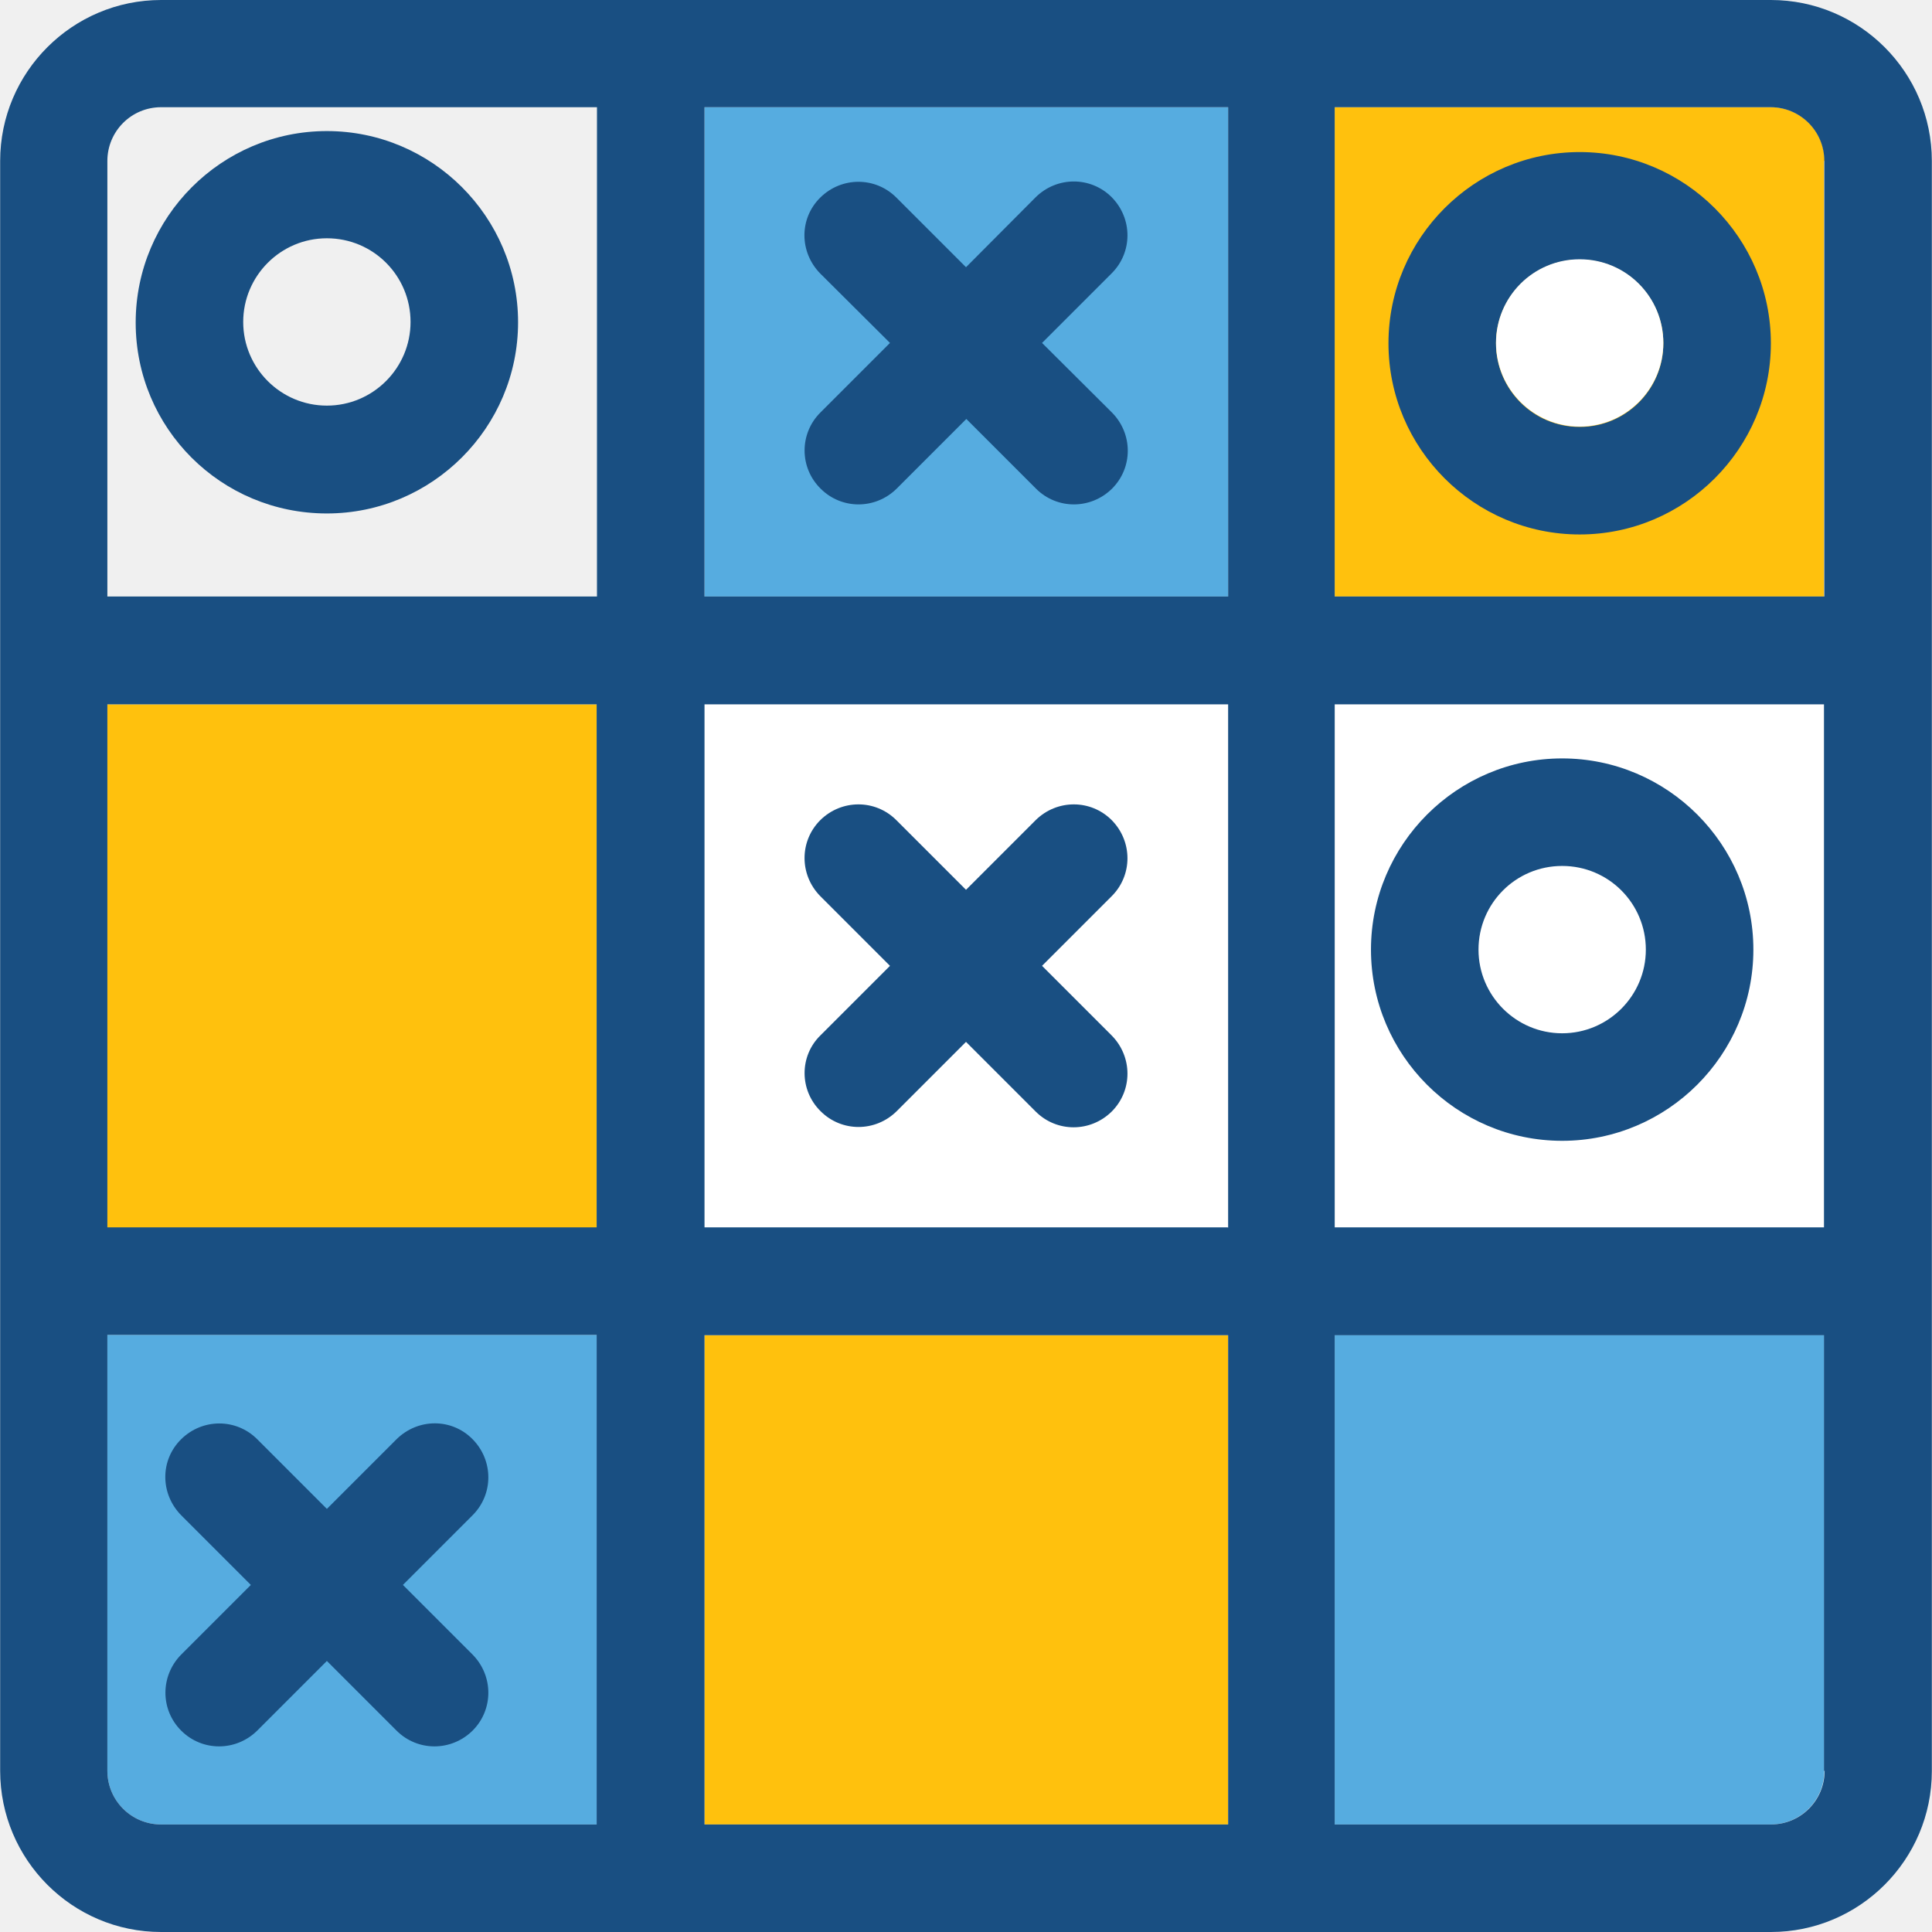
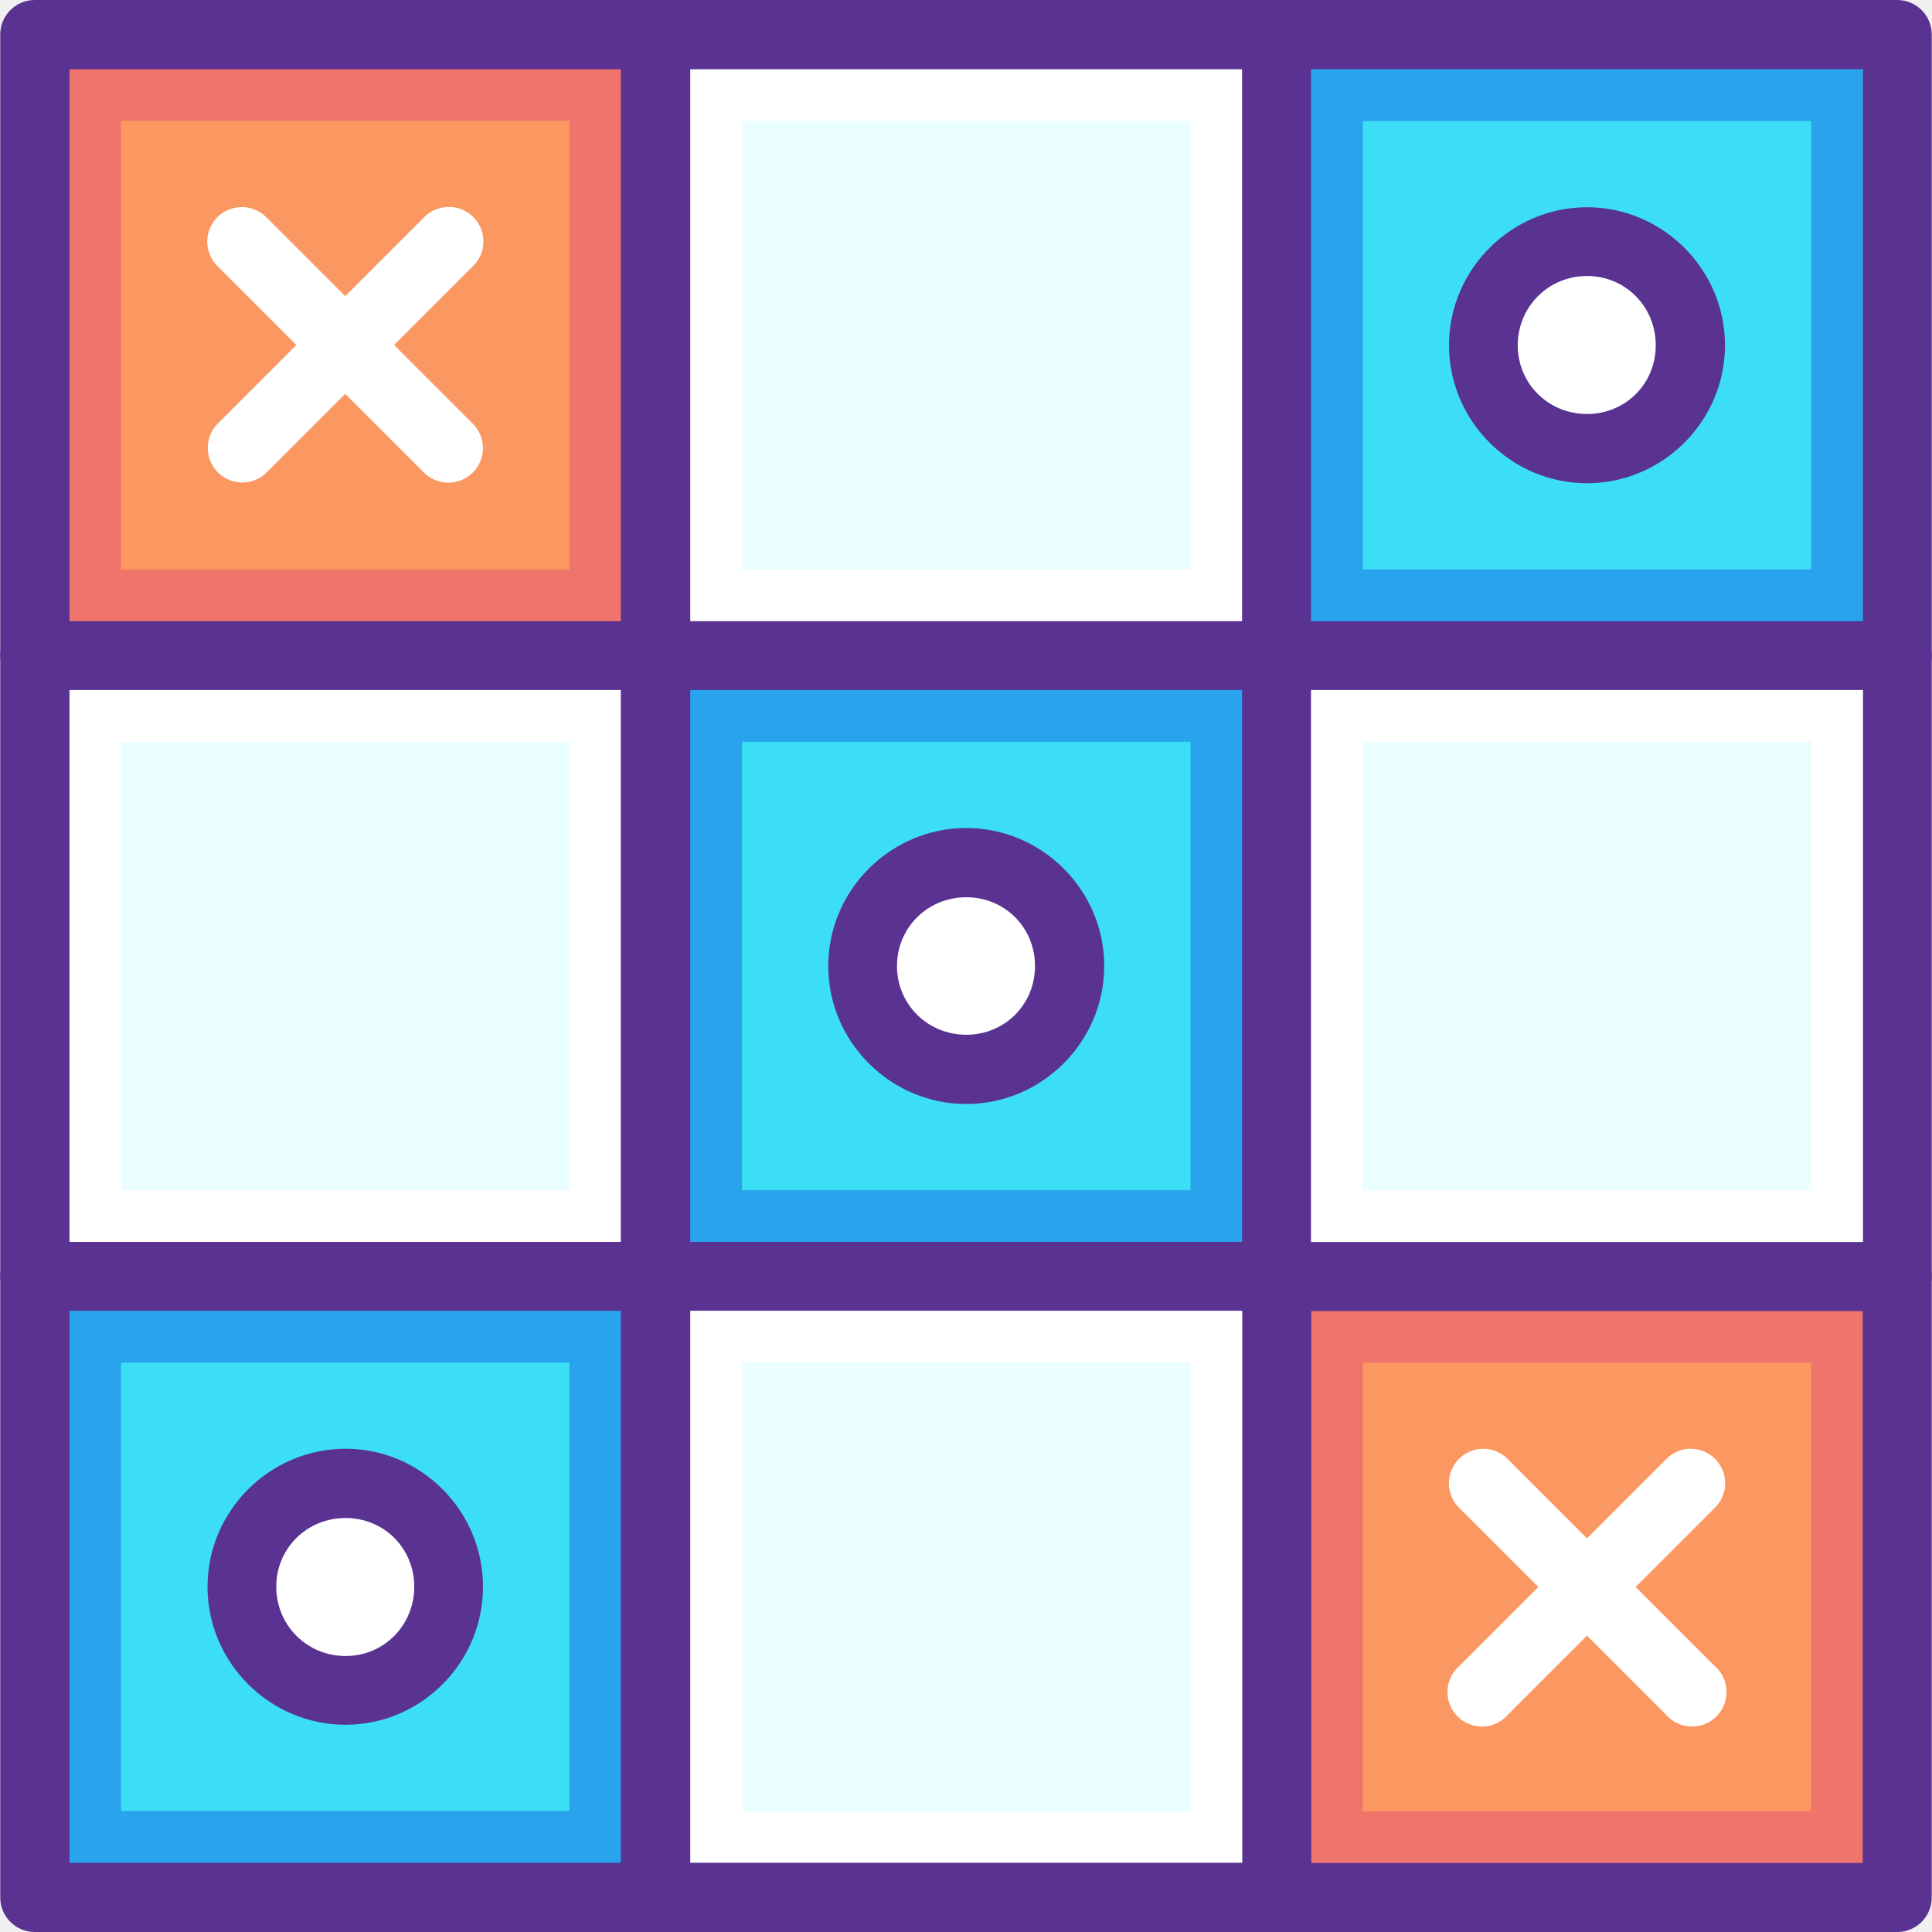
- <svg xmlns="http://www.w3.org/2000/svg" version="1.1" id="Layer_1" viewBox="0 0 392.598 392.598" xml:space="preserve">
-   <path style="fill:#FFC10D;" d="M370.78,32.711c0-6.012-4.848-10.925-10.925-10.925h-88.63v99.426h99.426V32.711H370.78z" />
-   <rect x="271.224" y="143.127" style="fill:#FFFFFF;" width="99.426" height="106.408" />
-   <g>
-     <path style="fill:#194F82;" d="M321.002,30.901c-21.398,0-38.853,17.455-38.853,38.853s17.455,38.853,38.853,38.853   c21.398,0,38.853-17.455,38.853-38.853S342.4,30.901,321.002,30.901z M321.002,86.756c-9.438,0-17.002-7.628-17.002-17.002   s7.628-17.002,17.002-17.002c9.374,0,17.002,7.628,17.002,17.002S330.44,86.756,321.002,86.756z" />
-     <path style="fill:#194F82;" d="M317.446,231.822c21.398,0,38.853-17.455,38.853-38.853s-17.455-38.853-38.853-38.853   s-38.853,17.455-38.853,38.853S295.984,231.822,317.446,231.822z M317.446,175.968c9.438,0,17.002,7.628,17.002,17.002   c0,9.374-7.628,17.002-17.002,17.002c-9.374,0-17.002-7.628-17.002-17.002C300.444,183.596,308.008,175.968,317.446,175.968z" />
-     <path style="fill:#194F82;" d="M66.424,104.339c21.398,0,38.853-17.455,38.853-38.853S87.822,26.634,66.424,26.634   S27.572,44.089,27.572,65.552S44.897,104.339,66.424,104.339z M66.424,48.42c9.438,0,17.002,7.628,17.002,17.002   s-7.628,17.002-17.002,17.002s-17.002-7.628-17.002-17.002C49.422,56.113,56.986,48.42,66.424,48.42z" />
-   </g>
-   <rect x="143.16" y="21.786" style="fill:#56ACE0;" width="106.408" height="99.426" />
-   <rect x="143.16" y="143.127" style="fill:#FFFFFF;" width="106.408" height="106.408" />
-   <g>
-     <rect x="143.16" y="271.321" style="fill:#FFC10D;" width="106.408" height="99.426" />
-     <rect x="21.818" y="143.127" style="fill:#FFC10D;" width="99.426" height="106.408" />
-   </g>
-   <g>
-     <path style="fill:#56ACE0;" d="M271.224,370.747h88.566c6.012,0,10.925-4.848,10.925-10.925v-88.566h-99.491V370.747z" />
-     <path style="fill:#56ACE0;" d="M121.244,271.257v99.491H32.743c-6.012,0-10.925-4.848-10.925-10.925v-88.566H121.244z" />
-   </g>
-   <path style="fill:#FFFFFF;" d="M321.002,52.687c-9.438,0-17.002,7.628-17.002,17.002s7.628,17.002,17.002,17.002  c9.374,0,17.002-7.628,17.002-17.002S330.44,52.687,321.002,52.687z" />
-   <g>
-     <path style="fill:#194F82;" d="M166.756,225.81c4.267,4.267,11.119,4.267,15.451,0l14.093-14.093l14.158,14.158   c4.267,4.267,11.119,4.267,15.451,0c4.267-4.267,4.267-11.119,0-15.451l-14.158-14.158l14.158-14.158   c4.267-4.267,4.267-11.119,0-15.451c-4.267-4.267-11.119-4.267-15.451,0l-14.158,14.158l-14.158-14.158   c-4.267-4.267-11.119-4.267-15.451,0c-4.267,4.267-4.267,11.119,0,15.451l14.158,14.158l-14.158,14.158   C162.424,214.626,162.424,221.543,166.756,225.81z" />
-     <path style="fill:#194F82;" d="M166.756,99.297c4.267,4.267,11.119,4.267,15.451,0l14.158-14.158l14.158,14.158   c4.267,4.267,11.119,4.267,15.451,0c4.267-4.267,4.267-11.119,0-15.451l-14.222-14.158l14.158-14.158   c4.267-4.267,4.267-11.119,0-15.451c-4.267-4.267-11.119-4.267-15.451,0l-14.158,14.222l-14.158-14.158   c-4.267-4.267-11.119-4.267-15.451,0c-4.331,4.267-4.267,11.119,0,15.451l14.158,14.093l-14.158,14.158   C162.424,88.113,162.424,95.03,166.756,99.297z" />
-     <path style="fill:#194F82;" d="M36.816,351.677c4.267,4.267,11.119,4.267,15.451,0l14.158-14.158l14.158,14.158   c4.267,4.267,11.119,4.267,15.451,0c4.267-4.267,4.267-11.119,0-15.451l-14.158-14.158l14.158-14.158   c4.267-4.267,4.267-11.119,0-15.451c-4.267-4.331-11.119-4.267-15.451,0l-14.158,14.158l-14.158-14.158   c-4.267-4.267-11.119-4.267-15.451,0c-4.331,4.267-4.267,11.119,0,15.451l14.158,14.158l-14.158,14.158   C32.55,340.558,32.55,347.41,36.816,351.677z" />
-     <path style="fill:#194F82;" d="M359.855,0H32.743C14.707,0,0.032,14.675,0.032,32.711v327.111   c0,18.101,14.675,32.776,32.711,32.776h327.111c18.036,0,32.711-14.675,32.711-32.711V32.711C392.566,14.675,377.891,0,359.855,0z    M121.244,370.747H32.743c-6.012,0-10.925-4.848-10.925-10.925v-88.566h99.426V370.747z M121.244,249.406H21.818V143.127h99.426   V249.406z M121.244,121.212H21.818V32.711c0-6.012,4.848-10.925,10.925-10.925h88.566v99.426H121.244z M249.438,370.747H143.16   v-99.426h106.408v99.426L249.438,370.747L249.438,370.747z M249.438,249.406H143.16V143.127h106.408v106.343L249.438,249.406   L249.438,249.406z M249.438,121.212H143.16V21.786h106.408v99.426H249.438z M370.78,359.822c0,6.012-4.848,10.925-10.925,10.925   h-88.63v-99.426h99.426v88.566L370.78,359.822L370.78,359.822z M370.78,249.406h-99.556V143.127h99.426v106.343L370.78,249.406   L370.78,249.406z M370.78,121.212h-99.556V21.786h88.566c6.012,0,10.925,4.848,10.925,10.925v88.566h0.065V121.212z" />
+ <svg xmlns="http://www.w3.org/2000/svg" height="800px" width="800px" version="1.1" id="Layer_1" viewBox="0 0 448.109 448.109" xml:space="preserve">
+   <g transform="translate(0 -1020.36)" shape-rendering="auto" image-rendering="auto" color-rendering="auto" color-interpolation="sRGB">
+     <path style="fill:#5A3392;" d="M295.334,1308.429c-4.117,0.412-7.241,3.895-7.205,8.031v143.977   c-0.017,4.396,3.517,7.982,7.913,8.031h144.094c4.396-0.049,7.93-3.635,7.913-8.031v-143.977c0.017-4.396-3.517-7.982-7.913-8.031   H296.043C295.806,1308.42,295.57,1308.42,295.334,1308.429L295.334,1308.429z" />
+     <path style="fill:#EE746C;" d="M304.133,1324.429h127.913v128.031H304.133V1324.429z" />
+     <path style="fill:#FB9761;" d="M316.09,1336.398h104v104.096h-104V1336.398z" />
+     <path style="fill:#5A3392;" d="M8.09,1020.36c-4.419-0.017-8.014,3.552-8.031,7.97c0,0.021,0,0.04,0,0.061v143.979   c-0.017,4.418,3.552,8.014,7.97,8.031c0.02,0,0.041,0,0.061,0h143.976c4.419,0.018,8.014-3.551,8.031-7.971c0-0.02,0-0.041,0-0.061   v-143.978c0.016-4.419-3.553-8.014-7.971-8.03c-0.02,0-0.04,0-0.06,0L8.09,1020.36L8.09,1020.36z" />
+     <path style="fill:#EE746C;" d="M16.121,1036.422h127.913v128.031H16.121L16.121,1036.422L16.121,1036.422z" />
+     <path style="fill:#FB9761;" d="M28.078,1048.39h104v104.096h-104V1048.39z" />
+     <g>
+       <path style="fill:#FFFFFF;" d="M55.334,1068.429c-4.4,0.406-7.637,4.303-7.23,8.703c0.175,1.896,1.022,3.67,2.387,4.998    l47.835,47.836c3.131,3.131,8.208,3.131,11.339,0c3.131-3.133,3.131-8.209-0.001-11.34l0,0l-47.835-47.836    c-1.695-1.732-4.084-2.602-6.496-2.365L55.334,1068.429z" />
+       <path style="fill:#FFFFFF;" d="M103.05,1068.429c-1.797,0.23-3.463,1.064-4.725,2.365l-47.835,47.836    c-3.106,3.156-3.067,8.232,0.089,11.338c3.121,3.072,8.129,3.072,11.25,0l47.835-47.836c3.188-3.059,3.293-8.125,0.233-11.313    c-1.77-1.844-4.314-2.732-6.847-2.389V1068.429z" />
+     </g>
+     <path style="fill:#5A3392;" d="M152.066,1020.36c-4.419-0.017-8.015,3.552-8.032,7.97c0,0.021,0,0.04,0,0.061v143.979   c-0.017,4.418,3.552,8.014,7.97,8.031c0.02,0,0.041,0,0.061,0h143.976c4.419,0.018,8.015-3.551,8.032-7.971c0-0.02,0-0.041,0-0.061   v-143.978c0.016-4.419-3.553-8.014-7.971-8.03c-0.02,0-0.04,0-0.06,0L152.066,1020.36L152.066,1020.36z" />
+     <path style="fill:#FFFFFF;" d="M160.098,1036.422h128.031v128.031H160.098V1036.422L160.098,1036.422z" />
+     <path style="fill:#5A3392;" d="M296.043,1020.36c-4.396,0.048-7.93,3.634-7.913,8.03v143.979c-0.017,4.396,3.517,7.982,7.913,8.031   h144.094c4.396-0.049,7.93-3.635,7.913-8.031v-143.978c0.016-4.396-3.517-7.982-7.913-8.03L296.043,1020.36L296.043,1020.36z" />
+     <path style="fill:#29A3EC;" d="M304.074,1036.422h128.031v128.031H304.074V1036.422L304.074,1036.422z" />
+     <path style="fill:#5A3392;" d="M7.263,1164.455c-4.072,0.406-7.181,3.822-7.205,7.914v144.094c0.049,4.396,3.635,7.93,8.031,7.912   h143.976c4.396,0.018,7.983-3.516,8.031-7.912v-144.094c-0.048-4.396-3.634-7.932-8.031-7.914H8.09   C7.814,1164.441,7.539,1164.441,7.263,1164.455L7.263,1164.455z" />
+     <path style="fill:#FFFFFF;" d="M16.121,1180.398h127.913v128.031H16.121C16.121,1308.429,16.121,1180.398,16.121,1180.398z" />
+     <path style="fill:#5A3392;" d="M151.239,1164.455c-4.072,0.406-7.181,3.822-7.205,7.914v144.094   c0.049,4.396,3.635,7.93,8.032,7.912h143.976c4.396,0.018,7.983-3.516,8.032-7.912v-144.094c-0.048-4.396-3.634-7.932-8.032-7.914   H152.066C151.791,1164.441,151.515,1164.441,151.239,1164.455L151.239,1164.455z" />
+     <path style="fill:#29A3EC;" d="M160.098,1180.398h128.031v128.031H160.098V1180.398z" />
+     <path style="fill:#5A3392;" d="M295.334,1164.455c-4.072,0.406-7.181,3.822-7.205,7.914v144.094   c0.048,4.35,3.563,7.865,7.913,7.912h144.094c4.35-0.047,7.865-3.563,7.913-7.912v-144.094c-0.047-4.352-3.562-7.867-7.913-7.914   H296.043C295.806,1164.445,295.57,1164.445,295.334,1164.455L295.334,1164.455z" />
+     <path style="fill:#FFFFFF;" d="M304.074,1180.398h128.031v128.031H304.074V1180.398z" />
+     <path style="fill:#5A3392;" d="M7.263,1308.429c-4.117,0.412-7.241,3.895-7.205,8.031v143.977c-0.017,4.418,3.552,8.014,7.97,8.031   c0.02,0,0.041,0,0.061,0h143.976c4.419,0.018,8.014-3.551,8.031-7.971c0-0.02,0-0.041,0-0.061v-143.977   c0.017-4.418-3.552-8.014-7.97-8.031c-0.02,0-0.041,0-0.061,0H8.09C7.814,1308.416,7.539,1308.416,7.263,1308.429L7.263,1308.429z" />
+     <path style="fill:#29A3EC;" d="M16.121,1324.375h127.913v128.031H16.121C16.121,1452.406,16.121,1324.375,16.121,1324.375z" />
+     <path style="fill:#5A3392;" d="M151.239,1308.429c-4.117,0.412-7.241,3.895-7.205,8.031v143.977   c-0.017,4.418,3.552,8.014,7.97,8.031c0.02,0,0.041,0,0.061,0h143.976c4.419,0.018,8.015-3.551,8.032-7.971c0-0.02,0-0.041,0-0.061   v-143.977c0.017-4.418-3.552-8.014-7.97-8.031c-0.02,0-0.041,0-0.061,0H152.066   C151.791,1308.416,151.515,1308.416,151.239,1308.429L151.239,1308.429z" />
+     <path style="fill:#FFFFFF;" d="M160.098,1324.375h128.031v128.031H160.098V1324.375z" />
+     <path style="fill:#3CDEF6;" d="M316.09,1048.437h104v104h-104V1048.437z" />
+     <path style="fill:#5A3392;" d="M368.09,1068.429c-17.578,0-32.008,14.43-32.008,32.008c0,17.578,14.429,32.008,32.008,32.008   c17.578,0,32.008-14.43,32.008-32.008C400.097,1082.859,385.668,1068.429,368.09,1068.429L368.09,1068.429z" />
+     <path style="fill:#FFFFFF;" d="M368.09,1084.375c8.931,0,15.945,7.133,15.945,16.064s-7.013,15.945-15.945,15.945   c-8.931,0-16.063-7.014-16.063-15.945C352.027,1091.507,359.159,1084.375,368.09,1084.375z" />
+     <path style="fill:#3CDEF6;" d="M172.113,1192.414h104v104h-104V1192.414z" />
+     <path style="fill:#5A3392;" d="M224.113,1212.406c-17.578,0-32.008,14.43-32.008,32.008c0,17.58,14.429,32.008,32.008,32.008   s32.008-14.43,32.008-32.008S241.692,1212.406,224.113,1212.406z" />
+     <path style="fill:#FFFFFF;" d="M224.113,1228.468c8.931,0.002,15.945,7.014,15.945,15.945s-7.014,15.945-15.945,15.945   c-8.931,0-16.063-7.014-16.063-15.945C208.051,1235.482,215.182,1228.47,224.113,1228.468z" />
+     <path style="fill:#3CDEF6;" d="M28.078,1336.39h104v104h-104V1336.39z" />
+     <path style="fill:#5A3392;" d="M80.137,1356.382c-17.578,0-32.008,14.43-32.008,32.01c0,17.578,14.429,32.006,32.008,32.006   c17.578,0,31.89-14.43,31.89-32.006C112.027,1370.812,97.715,1356.382,80.137,1356.382z" />
+     <g>
+       <path style="fill:#FFFFFF;" d="M80.137,1372.447c8.931,0,15.945,7.014,15.945,15.945c0,8.932-7.014,16.063-15.945,16.063    c-8.931,0-16.063-7.131-16.063-16.063S71.206,1372.447,80.137,1372.447z" />
+       <g>
+         <path style="fill:#FFFFFF;" d="M344.113,1356.382c-4.419-0.033-8.027,3.523-8.06,7.941c-0.016,2.223,0.892,4.352,2.508,5.877     l47.835,47.836c2.889,3.344,7.941,3.713,11.285,0.824c3.344-2.891,3.712-7.941,0.823-11.285     c-0.273-0.316-0.569-0.609-0.888-0.879l-47.835-47.834C348.302,1357.308,346.259,1356.416,344.113,1356.382L344.113,1356.382z" />
+         <path style="fill:#FFFFFF;" d="M391.83,1356.382c-2.063,0.094-4.01,0.982-5.433,2.48l-47.835,47.836     c-3.377,2.85-3.804,7.898-0.954,11.275c2.85,3.377,7.898,3.803,11.275,0.953c0.323-0.271,0.624-0.57,0.9-0.891l47.835-47.834     c3.216-3.029,3.367-8.094,0.337-11.311c-1.584-1.68-3.816-2.594-6.124-2.508L391.83,1356.382z" />
+       </g>
+     </g>
+     <g>
+       <path style="fill:#EBFEFF;" d="M172.113,1336.343h104v104.094h-104V1336.343z" />
+       <path style="fill:#EBFEFF;" d="M316.09,1192.367h104v104.096h-104V1192.367z" />
+       <path style="fill:#EBFEFF;" d="M28.078,1192.367h104v104.096h-104V1192.367z" />
+       <path style="fill:#EBFEFF;" d="M172.113,1048.39h104v104.096h-104V1048.39z" />
+     </g>
  </g>
</svg>
